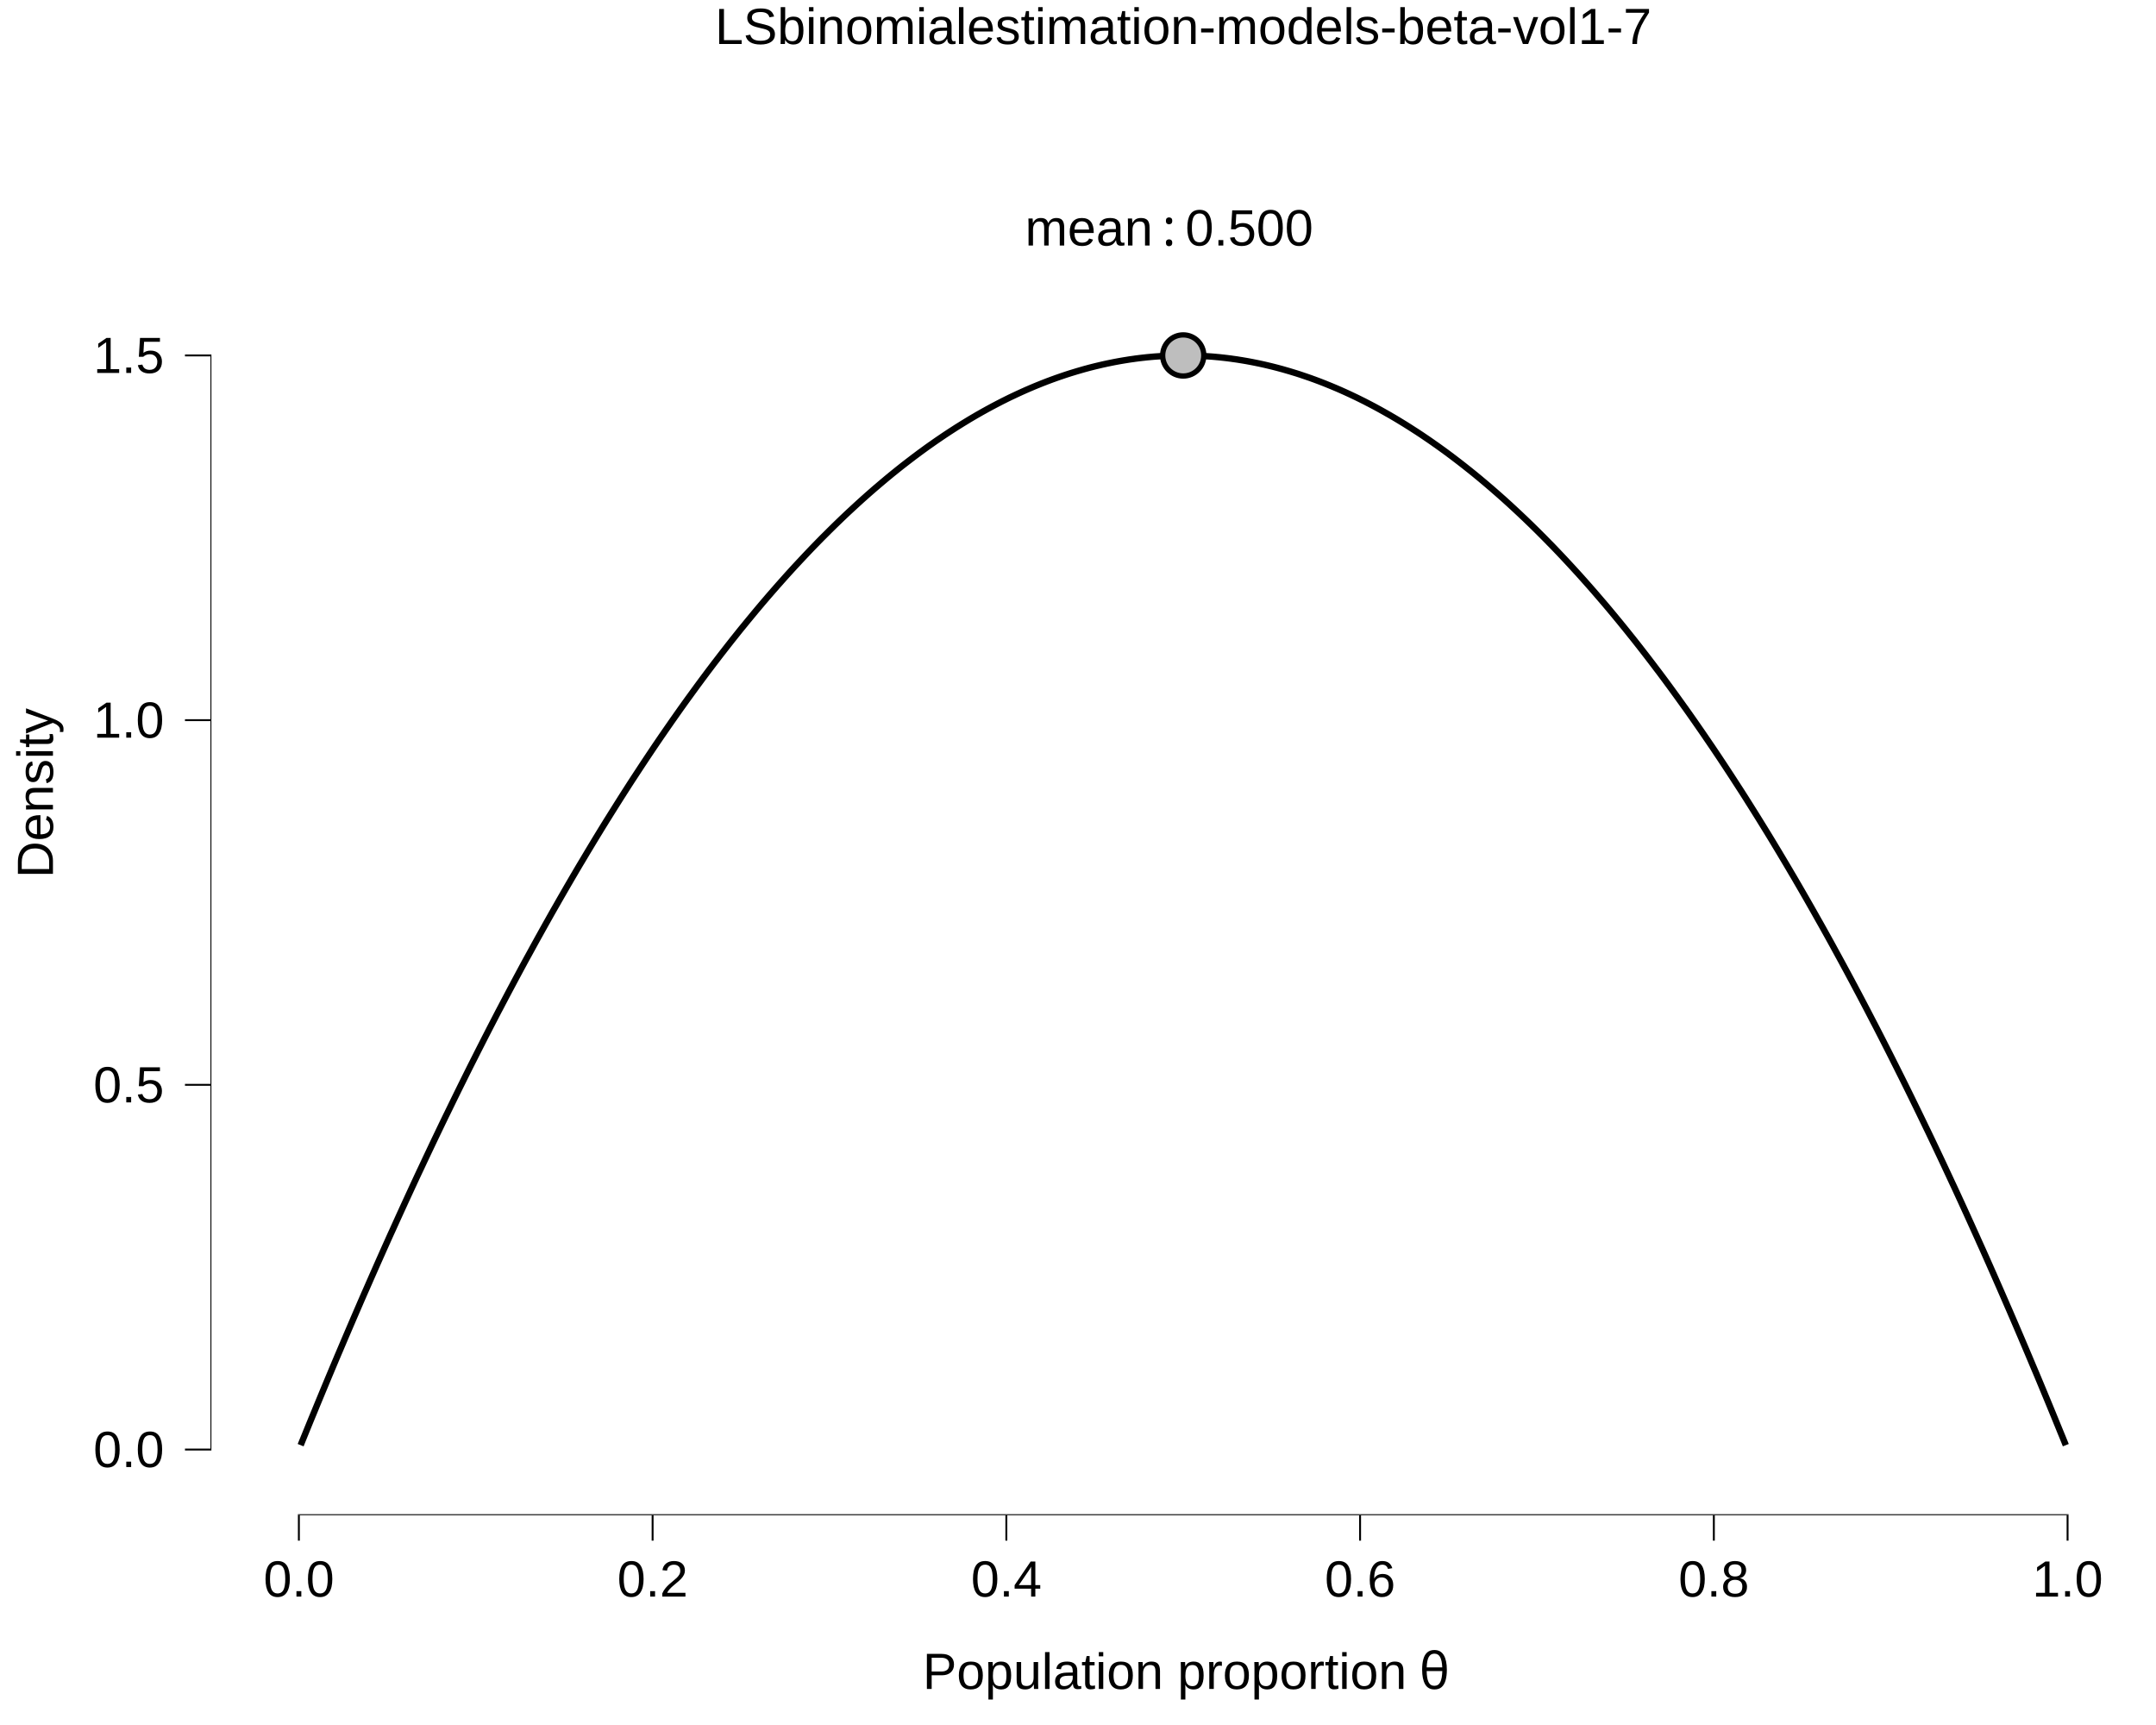
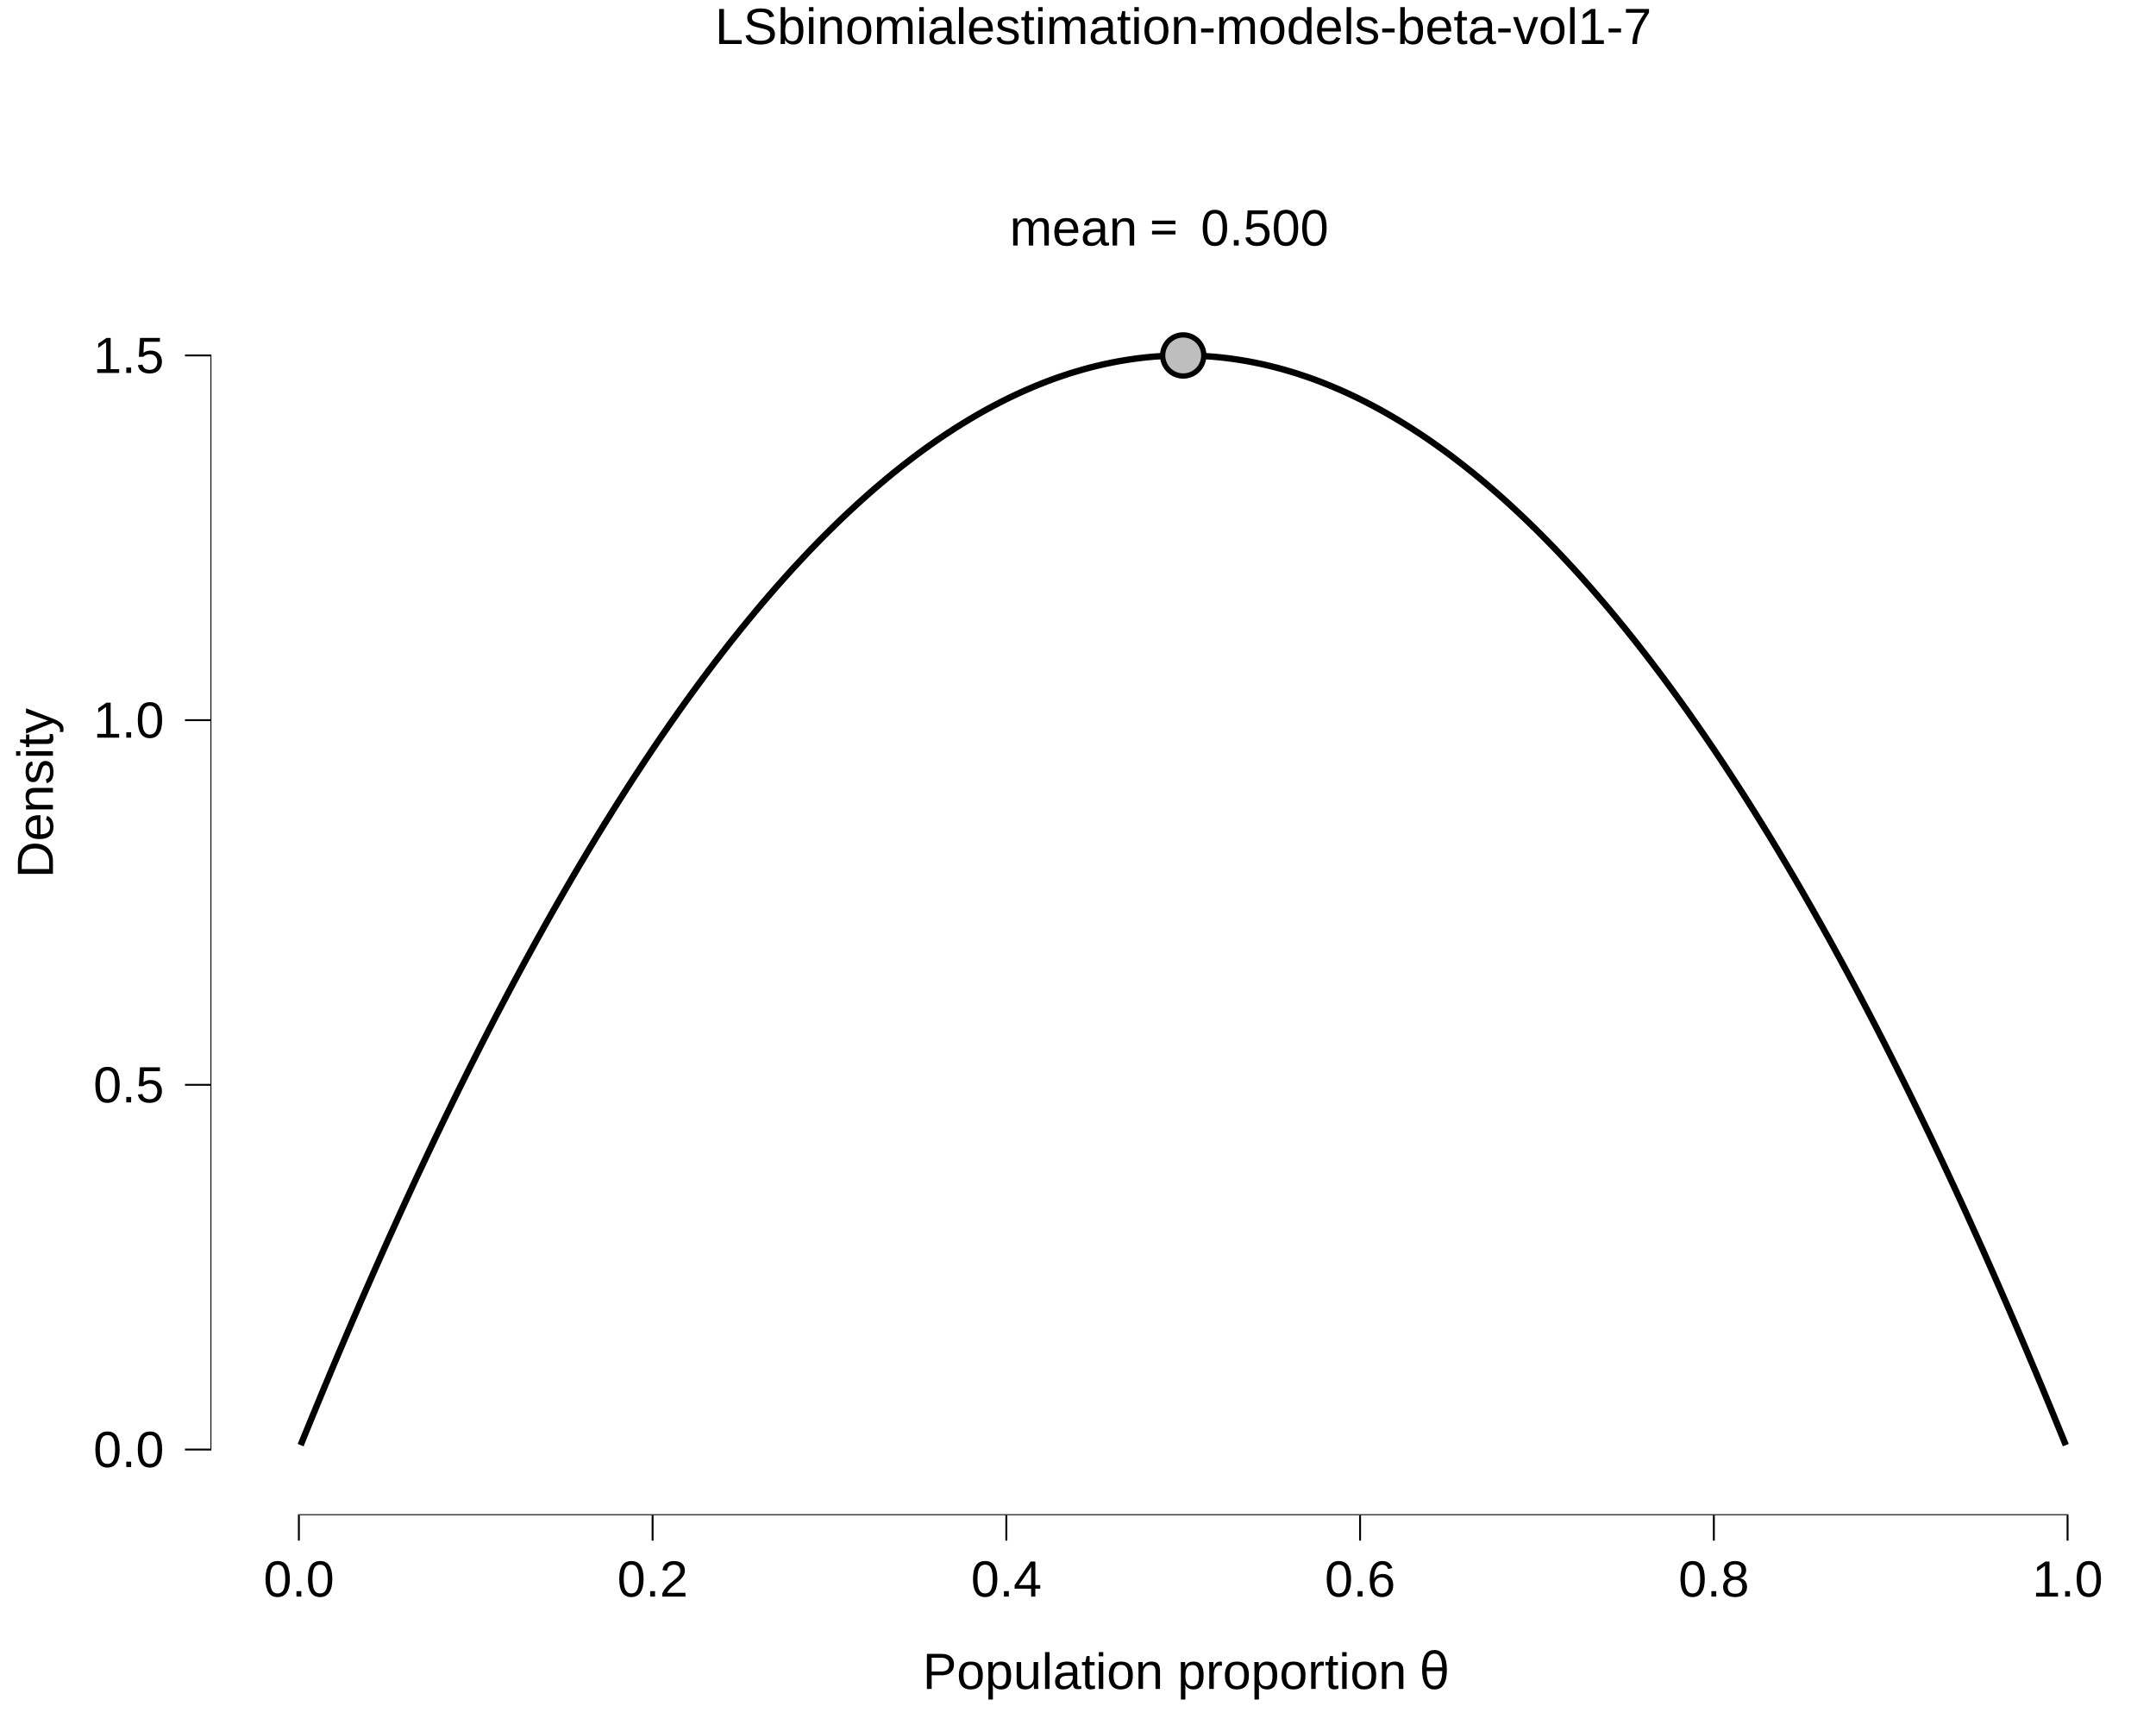
<svg xmlns="http://www.w3.org/2000/svg" viewBox="0 0 720.00 576.00">
  <defs>
    <style type="text/css">
    line, polyline, polygon, path, rect, circle {
      fill: none;
      stroke: #000000;
      stroke-linecap: round;
      stroke-linejoin: round;
      stroke-miterlimit: 10.00;
    }
  </style>
  </defs>
  <rect width="100%" height="100%" style="stroke: none; fill: #FFFFFF;" />
  <rect x="0.00" y="0.00" width="720.00" height="576.00" style="stroke-width: 10.67; stroke: none;" />
  <defs>
    <clipPath id="cpNzAuMjh8NzIwLjAwfDUwNS45NHwyMy43MA==">
      <rect x="70.28" y="23.70" width="649.72" height="482.24" />
    </clipPath>
  </defs>
  <rect x="70.28" y="23.70" width="649.72" height="482.24" style="stroke-width: 10.67; stroke: none;" clip-path="url(#cpNzAuMjh8NzIwLjAwfDUwNS45NHwyMy43MA==)" />
  <polyline points="100.40,482.56 100.99,481.10 101.58,479.65 102.17,478.20 102.76,476.75 103.35,475.31 103.94,473.86 104.54,472.42 105.13,470.99 105.72,469.55 106.31,468.12 106.90,466.70 107.49,465.27 108.08,463.85 108.67,462.43 109.26,461.01 109.85,459.60 110.44,458.19 111.03,456.78 111.62,455.38 112.21,453.98 112.80,452.58 113.40,451.18 113.99,449.79 114.58,448.40 115.17,447.01 115.76,445.63 116.35,444.25 116.94,442.87 117.53,441.50 118.12,440.12 118.71,438.76 119.30,437.39 119.89,436.03 120.48,434.66 121.07,433.31 121.66,431.95 122.26,430.60 122.85,429.25 123.44,427.91 124.03,426.56 124.62,425.22 125.21,423.89 125.80,422.55 126.39,421.22 126.98,419.89 127.57,418.57 128.16,417.24 128.75,415.92 129.34,414.61 129.93,413.29 130.52,411.98 131.12,410.68 131.71,409.37 132.30,408.07 132.89,406.77 133.48,405.47 134.07,404.18 134.66,402.89 135.25,401.60 135.84,400.32 136.43,399.04 137.02,397.76 137.61,396.48 138.20,395.21 138.79,393.94 139.38,392.67 139.97,391.41 140.57,390.15 141.16,388.89 141.75,387.63 142.34,386.38 142.93,385.13 143.52,383.89 144.11,382.64 144.70,381.40 145.29,380.16 145.88,378.93 146.47,377.70 147.06,376.47 147.65,375.24 148.24,374.02 148.83,372.80 149.43,371.58 150.02,370.37 150.61,369.16 151.20,367.95 151.79,366.74 152.38,365.54 152.97,364.34 153.56,363.14 154.15,361.95 154.74,360.76 155.33,359.57 155.92,358.38 156.51,357.20 157.10,356.02 157.69,354.85 158.29,353.67 158.88,352.50 159.47,351.33 160.06,350.17 160.65,349.01 161.24,347.85 161.83,346.69 162.42,345.54 163.01,344.39 163.60,343.24 164.19,342.10 164.78,340.96 165.37,339.82 165.96,338.68 166.55,337.55 167.15,336.42 167.74,335.29 168.33,334.17 168.92,333.05 169.51,331.93 170.10,330.82 170.69,329.71 171.28,328.60 171.87,327.49 172.46,326.39 173.05,325.29 173.64,324.19 174.23,323.09 174.82,322.00 175.41,320.91 176.00,319.83 176.60,318.75 177.19,317.67 177.78,316.59 178.37,315.51 178.96,314.44 179.55,313.37 180.14,312.31 180.73,311.25 181.32,310.19 181.91,309.13 182.50,308.08 183.09,307.03 183.68,305.98 184.27,304.93 184.86,303.89 185.46,302.85 186.05,301.82 186.64,300.78 187.23,299.75 187.82,298.73 188.41,297.70 189.00,296.68 189.59,295.66 190.18,294.65 190.77,293.63 191.36,292.62 191.95,291.62 192.54,290.61 193.13,289.61 193.72,288.61 194.32,287.62 194.91,286.63 195.50,285.64 196.09,284.65 196.68,283.67 197.27,282.69 197.86,281.71 198.45,280.73 199.04,279.76 199.63,278.79 200.22,277.83 200.81,276.86 201.40,275.90 201.99,274.95 202.58,273.99 203.18,273.04 203.77,272.09 204.36,271.15 204.95,270.21 205.54,269.27 206.13,268.33 206.72,267.40 207.31,266.46 207.90,265.54 208.49,264.61 209.08,263.69 209.67,262.77 210.26,261.85 210.85,260.94 211.44,260.03 212.04,259.12 212.63,258.22 213.22,257.32 213.81,256.42 214.40,255.52 214.99,254.63 215.58,253.74 216.17,252.85 216.76,251.97 217.35,251.09 217.94,250.21 218.53,249.33 219.12,248.46 219.71,247.59 220.30,246.73 220.89,245.86 221.49,245.00 222.08,244.14 222.67,243.29 223.26,242.44 223.85,241.59 224.44,240.74 225.03,239.90 225.62,239.06 226.21,238.22 226.80,237.39 227.39,236.55 227.98,235.73 228.57,234.90 229.16,234.08 229.75,233.26 230.35,232.44 230.94,231.63 231.53,230.82 232.12,230.01 232.71,229.20 233.30,228.40 233.89,227.60 234.48,226.80 235.07,226.01 235.66,225.22 236.25,224.43 236.84,223.65 237.43,222.87 238.02,222.09 238.61,221.31 239.21,220.54 239.80,219.77 240.39,219.00 240.98,218.24 241.57,217.48 242.16,216.72 242.75,215.96 243.34,215.21 243.93,214.46 244.52,213.71 245.11,212.97 245.70,212.23 246.29,211.49 246.88,210.75 247.47,210.02 248.07,209.29 248.66,208.57 249.25,207.84 249.84,207.12 250.43,206.41 251.02,205.69 251.61,204.98 252.20,204.27 252.79,203.56 253.38,202.86 253.97,202.16 254.56,201.46 255.15,200.77 255.74,200.08 256.33,199.39 256.92,198.71 257.52,198.02 258.11,197.34 258.70,196.67 259.29,195.99 259.88,195.32 260.47,194.66 261.06,193.99 261.65,193.33 262.24,192.67 262.83,192.01 263.42,191.36 264.01,190.71 264.60,190.06 265.19,189.42 265.78,188.78 266.38,188.14 266.97,187.50 267.56,186.87 268.15,186.24 268.74,185.61 269.33,184.99 269.92,184.37 270.51,183.75 271.10,183.13 271.69,182.52 272.28,181.91 272.87,181.31 273.46,180.70 274.05,180.10 274.64,179.50 275.24,178.91 275.83,178.32 276.42,177.73 277.01,177.14 277.60,176.56 278.19,175.98 278.78,175.40 279.37,174.83 279.96,174.26 280.55,173.69 281.14,173.12 281.73,172.56 282.32,172.00 282.91,171.44 283.50,170.89 284.10,170.34 284.69,169.79 285.28,169.25 285.87,168.70 286.46,168.16 287.05,167.63 287.64,167.09 288.23,166.56 288.82,166.04 289.41,165.51 290.00,164.99 290.59,164.47 291.18,163.96 291.77,163.44 292.36,162.93 292.96,162.43 293.55,161.92 294.14,161.42 294.73,160.92 295.32,160.43 295.91,159.93 296.50,159.44 297.09,158.96 297.68,158.47 298.27,157.99 298.86,157.52 299.45,157.04 300.04,156.57 300.63,156.10 301.22,155.63 301.81,155.17 302.41,154.71 303.00,154.25 303.59,153.80 304.18,153.35 304.77,152.90 305.36,152.45 305.95,152.01 306.54,151.57 307.13,151.13 307.72,150.70 308.31,150.27 308.90,149.84 309.49,149.41 310.08,148.99 310.67,148.57 311.27,148.16 311.86,147.74 312.45,147.33 313.04,146.92 313.63,146.52 314.22,146.12 314.81,145.72 315.40,145.32 315.99,144.93 316.58,144.54 317.17,144.15 317.76,143.77 318.35,143.39 318.94,143.01 319.53,142.63 320.13,142.26 320.72,141.89 321.31,141.52 321.90,141.16 322.49,140.80 323.08,140.44 323.67,140.08 324.26,139.73 324.85,139.38 325.44,139.04 326.03,138.69 326.62,138.35 327.21,138.02 327.80,137.68 328.39,137.35 328.99,137.02 329.58,136.69 330.17,136.37 330.76,136.05 331.35,135.73 331.94,135.42 332.53,135.11 333.12,134.80 333.71,134.50 334.30,134.19 334.89,133.89 335.48,133.60 336.07,133.30 336.66,133.01 337.25,132.72 337.84,132.44 338.44,132.16 339.03,131.88 339.62,131.60 340.21,131.33 340.80,131.06 341.39,130.79 341.98,130.53 342.57,130.26 343.16,130.01 343.75,129.75 344.34,129.50 344.93,129.25 345.52,129.00 346.11,128.76 346.70,128.52 347.30,128.28 347.89,128.04 348.48,127.81 349.07,127.58 349.66,127.35 350.25,127.13 350.84,126.91 351.43,126.69 352.02,126.48 352.61,126.26 353.20,126.06 353.79,125.85 354.38,125.65 354.97,125.45 355.56,125.25 356.16,125.05 356.75,124.86 357.34,124.67 357.93,124.49 358.52,124.31 359.11,124.13 359.70,123.95 360.29,123.78 360.88,123.61 361.47,123.44 362.06,123.27 362.65,123.11 363.24,122.95 363.83,122.79 364.42,122.64 365.02,122.49 365.61,122.34 366.20,122.20 366.79,122.06 367.38,121.92 367.97,121.78 368.56,121.65 369.15,121.52 369.74,121.39 370.33,121.27 370.92,121.15 371.51,121.03 372.10,120.91 372.69,120.80 373.28,120.69 373.88,120.58 374.47,120.48 375.06,120.38 375.65,120.28 376.24,120.19 376.83,120.09 377.42,120.00 378.01,119.92 378.60,119.84 379.19,119.75 379.78,119.68 380.37,119.60 380.96,119.53 381.55,119.46 382.14,119.40 382.73,119.33 383.33,119.27 383.92,119.22 384.51,119.16 385.10,119.11 385.69,119.06 386.28,119.02 386.87,118.98 387.46,118.94 388.05,118.90 388.64,118.87 389.23,118.84 389.82,118.81 390.41,118.78 391.00,118.76 391.59,118.74 392.19,118.73 392.78,118.71 393.37,118.70 393.96,118.70 394.55,118.69 395.14,118.69 395.73,118.69 396.32,118.70 396.91,118.70 397.50,118.71 398.09,118.73 398.68,118.74 399.27,118.76 399.86,118.78 400.45,118.81 401.05,118.84 401.64,118.87 402.23,118.90 402.82,118.94 403.41,118.98 404.00,119.02 404.59,119.06 405.18,119.11 405.77,119.16 406.36,119.22 406.95,119.27 407.54,119.33 408.13,119.40 408.72,119.46 409.31,119.53 409.91,119.60 410.50,119.68 411.09,119.75 411.68,119.84 412.27,119.92 412.86,120.00 413.45,120.09 414.04,120.19 414.63,120.28 415.22,120.38 415.81,120.48 416.40,120.58 416.99,120.69 417.58,120.80 418.17,120.91 418.76,121.03 419.36,121.15 419.95,121.27 420.54,121.39 421.13,121.52 421.72,121.65 422.31,121.78 422.90,121.92 423.49,122.06 424.08,122.20 424.67,122.34 425.26,122.49 425.85,122.64 426.44,122.79 427.03,122.95 427.62,123.11 428.22,123.27 428.81,123.44 429.40,123.61 429.99,123.78 430.58,123.95 431.17,124.13 431.76,124.31 432.35,124.49 432.94,124.67 433.53,124.86 434.12,125.05 434.71,125.25 435.30,125.45 435.89,125.65 436.48,125.85 437.08,126.06 437.67,126.26 438.26,126.48 438.85,126.69 439.44,126.91 440.03,127.13 440.62,127.35 441.21,127.58 441.80,127.81 442.39,128.04 442.98,128.28 443.57,128.52 444.16,128.76 444.75,129.00 445.34,129.25 445.94,129.50 446.53,129.75 447.12,130.01 447.71,130.26 448.30,130.53 448.89,130.79 449.48,131.06 450.07,131.33 450.66,131.60 451.25,131.88 451.84,132.16 452.43,132.44 453.02,132.72 453.61,133.01 454.20,133.30 454.80,133.60 455.39,133.89 455.98,134.19 456.57,134.50 457.16,134.80 457.75,135.11 458.34,135.42 458.93,135.73 459.52,136.05 460.11,136.37 460.70,136.69 461.29,137.02 461.88,137.35 462.47,137.68 463.06,138.02 463.65,138.35 464.25,138.69 464.84,139.04 465.43,139.38 466.02,139.73 466.61,140.08 467.20,140.44 467.79,140.80 468.38,141.16 468.97,141.52 469.56,141.89 470.15,142.26 470.74,142.63 471.33,143.01 471.92,143.39 472.51,143.77 473.11,144.15 473.70,144.54 474.29,144.93 474.88,145.32 475.47,145.72 476.06,146.12 476.65,146.52 477.24,146.92 477.83,147.33 478.42,147.74 479.01,148.16 479.60,148.57 480.19,148.99 480.78,149.41 481.37,149.84 481.97,150.27 482.56,150.70 483.15,151.13 483.74,151.57 484.33,152.01 484.92,152.45 485.51,152.90 486.10,153.35 486.69,153.80 487.28,154.25 487.87,154.71 488.46,155.17 489.05,155.63 489.64,156.10 490.23,156.57 490.83,157.04 491.42,157.52 492.01,157.99 492.60,158.47 493.19,158.96 493.78,159.44 494.37,159.93 494.96,160.43 495.55,160.92 496.14,161.42 496.73,161.92 497.32,162.43 497.91,162.93 498.50,163.44 499.09,163.96 499.68,164.47 500.28,164.99 500.87,165.51 501.46,166.04 502.05,166.56 502.64,167.09 503.23,167.63 503.82,168.16 504.41,168.70 505.00,169.25 505.59,169.79 506.18,170.34 506.77,170.89 507.36,171.44 507.95,172.00 508.54,172.56 509.14,173.12 509.73,173.69 510.32,174.26 510.91,174.83 511.50,175.40 512.09,175.98 512.68,176.56 513.27,177.14 513.86,177.73 514.45,178.32 515.04,178.91 515.63,179.50 516.22,180.10 516.81,180.70 517.40,181.31 518.00,181.91 518.59,182.52 519.18,183.13 519.77,183.75 520.36,184.37 520.95,184.99 521.54,185.61 522.13,186.24 522.72,186.87 523.31,187.50 523.90,188.14 524.49,188.78 525.08,189.42 525.67,190.06 526.26,190.71 526.86,191.36 527.45,192.01 528.04,192.67 528.63,193.33 529.22,193.99 529.81,194.66 530.40,195.32 530.99,195.99 531.58,196.67 532.17,197.34 532.76,198.02 533.35,198.71 533.94,199.39 534.53,200.08 535.12,200.77 535.72,201.46 536.31,202.16 536.90,202.86 537.49,203.56 538.08,204.27 538.67,204.98 539.26,205.69 539.85,206.41 540.44,207.12 541.03,207.84 541.62,208.57 542.21,209.29 542.80,210.02 543.39,210.75 543.98,211.49 544.57,212.23 545.17,212.97 545.76,213.71 546.35,214.46 546.94,215.21 547.53,215.96 548.12,216.72 548.71,217.48 549.30,218.24 549.89,219.00 550.48,219.77 551.07,220.54 551.66,221.31 552.25,222.09 552.84,222.87 553.43,223.65 554.03,224.43 554.62,225.22 555.21,226.01 555.80,226.80 556.39,227.60 556.98,228.40 557.57,229.20 558.16,230.01 558.75,230.82 559.34,231.63 559.93,232.44 560.52,233.26 561.11,234.08 561.70,234.90 562.29,235.73 562.89,236.55 563.48,237.39 564.07,238.22 564.66,239.06 565.25,239.90 565.84,240.74 566.43,241.59 567.02,242.44 567.61,243.29 568.20,244.14 568.79,245.00 569.38,245.86 569.97,246.73 570.56,247.59 571.15,248.46 571.75,249.33 572.34,250.21 572.93,251.09 573.52,251.97 574.11,252.85 574.70,253.74 575.29,254.63 575.88,255.52 576.47,256.42 577.06,257.32 577.65,258.22 578.24,259.12 578.83,260.03 579.42,260.94 580.01,261.85 580.60,262.77 581.20,263.69 581.79,264.61 582.38,265.54 582.97,266.46 583.56,267.40 584.15,268.33 584.74,269.27 585.33,270.21 585.92,271.15 586.51,272.09 587.10,273.04 587.69,273.99 588.28,274.95 588.87,275.90 589.46,276.86 590.06,277.83 590.65,278.79 591.24,279.76 591.83,280.73 592.42,281.71 593.01,282.69 593.60,283.67 594.19,284.65 594.78,285.64 595.37,286.63 595.96,287.62 596.55,288.61 597.14,289.61 597.73,290.61 598.32,291.62 598.92,292.62 599.51,293.63 600.10,294.65 600.69,295.66 601.28,296.68 601.87,297.70 602.46,298.73 603.05,299.75 603.64,300.78 604.23,301.82 604.82,302.85 605.41,303.89 606.00,304.93 606.59,305.98 607.18,307.03 607.78,308.08 608.37,309.13 608.96,310.19 609.55,311.25 610.14,312.31 610.73,313.37 611.32,314.44 611.91,315.51 612.50,316.59 613.09,317.67 613.68,318.75 614.27,319.83 614.86,320.91 615.45,322.00 616.04,323.09 616.64,324.19 617.23,325.29 617.82,326.39 618.41,327.49 619.00,328.60 619.59,329.71 620.18,330.82 620.77,331.93 621.36,333.05 621.95,334.17 622.54,335.29 623.13,336.42 623.72,337.55 624.31,338.68 624.90,339.82 625.49,340.96 626.09,342.10 626.68,343.24 627.27,344.39 627.86,345.54 628.45,346.69 629.04,347.85 629.63,349.01 630.22,350.17 630.81,351.33 631.40,352.50 631.99,353.67 632.58,354.85 633.17,356.02 633.76,357.20 634.35,358.38 634.95,359.57 635.54,360.76 636.13,361.95 636.72,363.14 637.31,364.34 637.90,365.54 638.49,366.74 639.08,367.95 639.67,369.16 640.26,370.37 640.85,371.58 641.44,372.80 642.03,374.02 642.62,375.24 643.21,376.47 643.81,377.70 644.40,378.93 644.99,380.16 645.58,381.40 646.17,382.64 646.76,383.89 647.35,385.13 647.94,386.38 648.53,387.63 649.12,388.89 649.71,390.15 650.30,391.41 650.89,392.67 651.48,393.94 652.07,395.21 652.67,396.48 653.26,397.76 653.85,399.04 654.44,400.32 655.03,401.60 655.62,402.89 656.21,404.18 656.80,405.47 657.39,406.77 657.98,408.07 658.57,409.37 659.16,410.68 659.75,411.98 660.34,413.29 660.93,414.61 661.52,415.92 662.12,417.24 662.71,418.57 663.30,419.89 663.89,421.22 664.48,422.55 665.07,423.89 665.66,425.22 666.25,426.56 666.84,427.91 667.43,429.25 668.02,430.60 668.61,431.95 669.20,433.31 669.79,434.66 670.38,436.03 670.98,437.39 671.57,438.76 672.16,440.12 672.75,441.50 673.34,442.87 673.93,444.25 674.52,445.63 675.11,447.01 675.70,448.40 676.29,449.79 676.88,451.18 677.47,452.58 678.06,453.98 678.65,455.38 679.24,456.78 679.84,458.19 680.43,459.60 681.02,461.01 681.61,462.43 682.20,463.85 682.79,465.27 683.38,466.70 683.97,468.12 684.56,469.55 685.15,470.99 685.74,472.42 686.33,473.86 686.92,475.31 687.51,476.75 688.10,478.20 688.70,479.65 689.29,481.10 689.88,482.56 " style="stroke-width: 2.13; stroke-linecap: butt;" clip-path="url(#cpNzAuMjh8NzIwLjAwfDUwNS45NHwyMy43MA==)" />
  <g clip-path="url(#cpNzAuMjh8NzIwLjAwfDUwNS45NHwyMy43MA==)">
-     <text x="342.30" y="81.98" style="font-size: 17.07px; font-family: Liberation Sans;" textLength="42.67px" lengthAdjust="spacingAndGlyphs">mean</text>
+     <text x="337.16" y="81.98" style="font-size: 17.07px; font-family: Liberation Sans;" textLength="42.67px" lengthAdjust="spacingAndGlyphs">mean</text>
  </g>
  <g clip-path="url(#cpNzAuMjh8NzIwLjAwfDUwNS45NHwyMy43MA==)">
-     <text x="388.13" y="81.98" style="font-size: 17.07px; font-family: Symbola;" textLength="4.55px" lengthAdjust="spacingAndGlyphs">:</text>
+     <text x="383.78" y="81.98" style="font-size: 17.07px; font-family: Symbola;" textLength="13.25px" lengthAdjust="spacingAndGlyphs">=</text>
  </g>
  <g clip-path="url(#cpNzAuMjh8NzIwLjAwfDUwNS45NHwyMy43MA==)">
-     <text x="395.84" y="81.98" style="font-size: 17.07px; font-family: Liberation Sans;" textLength="52.14px" lengthAdjust="spacingAndGlyphs"> 0.500 </text>
+     <text x="400.98" y="81.98" style="font-size: 17.07px; font-family: Liberation Sans;" textLength="52.14px" lengthAdjust="spacingAndGlyphs"> 0.500 </text>
  </g>
  <circle cx="395.14" cy="118.69" r="5.15pt" style="stroke-width: 1.77; fill: #BEBEBE;" clip-path="url(#cpNzAuMjh8NzIwLjAwfDUwNS45NHwyMy43MA==)" />
  <line x1="99.49" y1="505.94" x2="690.79" y2="505.94" style="stroke-width: 0.64; stroke-linecap: butt;" clip-path="url(#cpNzAuMjh8NzIwLjAwfDUwNS45NHwyMy43MA==)" />
  <line x1="70.28" y1="484.34" x2="70.28" y2="118.37" style="stroke-width: 0.64; stroke-linecap: butt;" clip-path="url(#cpNzAuMjh8NzIwLjAwfDUwNS45NHwyMy43MA==)" />
  <rect x="70.28" y="23.70" width="649.72" height="482.24" style="stroke-width: 0.00; stroke: none;" clip-path="url(#cpNzAuMjh8NzIwLjAwfDUwNS45NHwyMy43MA==)" />
  <defs>
    <clipPath id="cpMC4wMHw3MjAuMDB8NTc2LjAwfDAuMDA=">
      <rect x="0.00" y="0.00" width="720.00" height="576.00" />
    </clipPath>
  </defs>
  <polyline points="70.28,505.94 70.28,23.70 " style="stroke-width: 0.00; stroke: none; stroke-linecap: butt;" clip-path="url(#cpMC4wMHw3MjAuMDB8NTc2LjAwfDAuMDA=)" />
  <g clip-path="url(#cpMC4wMHw3MjAuMDB8NTc2LjAwfDAuMDA=)">
    <text x="31.17" y="489.87" style="font-size: 17.00px; font-family: Liberation Sans;" textLength="23.62px" lengthAdjust="spacingAndGlyphs">0.0</text>
  </g>
  <g clip-path="url(#cpMC4wMHw3MjAuMDB8NTc2LjAwfDAuMDA=)">
    <text x="31.17" y="368.10" style="font-size: 17.00px; font-family: Liberation Sans;" textLength="23.62px" lengthAdjust="spacingAndGlyphs">0.5</text>
  </g>
  <g clip-path="url(#cpMC4wMHw3MjAuMDB8NTc2LjAwfDAuMDA=)">
    <text x="31.17" y="246.32" style="font-size: 17.00px; font-family: Liberation Sans;" textLength="23.62px" lengthAdjust="spacingAndGlyphs">1.0</text>
  </g>
  <g clip-path="url(#cpMC4wMHw3MjAuMDB8NTc2LjAwfDAuMDA=)">
    <text x="31.17" y="124.54" style="font-size: 17.00px; font-family: Liberation Sans;" textLength="23.62px" lengthAdjust="spacingAndGlyphs">1.5</text>
  </g>
  <polyline points="61.77,484.02 70.28,484.02 " style="stroke-width: 0.64; stroke-linecap: butt;" clip-path="url(#cpMC4wMHw3MjAuMDB8NTc2LjAwfDAuMDA=)" />
  <polyline points="61.77,362.24 70.28,362.24 " style="stroke-width: 0.64; stroke-linecap: butt;" clip-path="url(#cpMC4wMHw3MjAuMDB8NTc2LjAwfDAuMDA=)" />
  <polyline points="61.77,240.47 70.28,240.47 " style="stroke-width: 0.64; stroke-linecap: butt;" clip-path="url(#cpMC4wMHw3MjAuMDB8NTc2LjAwfDAuMDA=)" />
  <polyline points="61.77,118.69 70.28,118.69 " style="stroke-width: 0.64; stroke-linecap: butt;" clip-path="url(#cpMC4wMHw3MjAuMDB8NTc2LjAwfDAuMDA=)" />
  <polyline points="70.28,505.94 720.00,505.94 " style="stroke-width: 0.00; stroke: none; stroke-linecap: butt;" clip-path="url(#cpMC4wMHw3MjAuMDB8NTc2LjAwfDAuMDA=)" />
  <polyline points="99.81,514.44 99.81,505.94 " style="stroke-width: 0.64; stroke-linecap: butt;" clip-path="url(#cpMC4wMHw3MjAuMDB8NTc2LjAwfDAuMDA=)" />
  <polyline points="217.94,514.44 217.94,505.94 " style="stroke-width: 0.64; stroke-linecap: butt;" clip-path="url(#cpMC4wMHw3MjAuMDB8NTc2LjAwfDAuMDA=)" />
  <polyline points="336.07,514.44 336.07,505.94 " style="stroke-width: 0.64; stroke-linecap: butt;" clip-path="url(#cpMC4wMHw3MjAuMDB8NTc2LjAwfDAuMDA=)" />
  <polyline points="454.20,514.44 454.20,505.94 " style="stroke-width: 0.64; stroke-linecap: butt;" clip-path="url(#cpMC4wMHw3MjAuMDB8NTc2LjAwfDAuMDA=)" />
  <polyline points="572.34,514.44 572.34,505.94 " style="stroke-width: 0.64; stroke-linecap: butt;" clip-path="url(#cpMC4wMHw3MjAuMDB8NTc2LjAwfDAuMDA=)" />
  <polyline points="690.47,514.44 690.47,505.94 " style="stroke-width: 0.64; stroke-linecap: butt;" clip-path="url(#cpMC4wMHw3MjAuMDB8NTc2LjAwfDAuMDA=)" />
  <g clip-path="url(#cpMC4wMHw3MjAuMDB8NTc2LjAwfDAuMDA=)">
    <text x="88.00" y="533.12" style="font-size: 17.00px; font-family: Liberation Sans;" textLength="23.62px" lengthAdjust="spacingAndGlyphs">0.0</text>
  </g>
  <g clip-path="url(#cpMC4wMHw3MjAuMDB8NTc2LjAwfDAuMDA=)">
    <text x="206.13" y="533.12" style="font-size: 17.00px; font-family: Liberation Sans;" textLength="23.62px" lengthAdjust="spacingAndGlyphs">0.2</text>
  </g>
  <g clip-path="url(#cpMC4wMHw3MjAuMDB8NTc2LjAwfDAuMDA=)">
    <text x="324.26" y="533.12" style="font-size: 17.00px; font-family: Liberation Sans;" textLength="23.62px" lengthAdjust="spacingAndGlyphs">0.4</text>
  </g>
  <g clip-path="url(#cpMC4wMHw3MjAuMDB8NTc2LjAwfDAuMDA=)">
    <text x="442.39" y="533.12" style="font-size: 17.00px; font-family: Liberation Sans;" textLength="23.62px" lengthAdjust="spacingAndGlyphs">0.6</text>
  </g>
  <g clip-path="url(#cpMC4wMHw3MjAuMDB8NTc2LjAwfDAuMDA=)">
    <text x="560.52" y="533.12" style="font-size: 17.00px; font-family: Liberation Sans;" textLength="23.62px" lengthAdjust="spacingAndGlyphs">0.8</text>
  </g>
  <g clip-path="url(#cpMC4wMHw3MjAuMDB8NTc2LjAwfDAuMDA=)">
    <text x="678.65" y="533.12" style="font-size: 17.00px; font-family: Liberation Sans;" textLength="23.62px" lengthAdjust="spacingAndGlyphs">1.0</text>
  </g>
  <g clip-path="url(#cpMC4wMHw3MjAuMDB8NTc2LjAwfDAuMDA=)">
    <text x="308.15" y="563.96" style="font-size: 17.00px; font-family: Liberation Sans;" textLength="161.59px" lengthAdjust="spacingAndGlyphs">Population proportion</text>
  </g>
  <g clip-path="url(#cpMC4wMHw3MjAuMDB8NTc2LjAwfDAuMDA=)">
    <text x="469.74" y="563.96" style="font-size: 17.00px; font-family: Symbola;" textLength="4.25px" lengthAdjust="spacingAndGlyphs"> </text>
  </g>
  <g clip-path="url(#cpMC4wMHw3MjAuMDB8NTc2LjAwfDAuMDA=)">
    <text x="473.99" y="563.96" style="font-size: 17.00px; font-family: Symbola;" textLength="8.14px" lengthAdjust="spacingAndGlyphs">θ</text>
  </g>
  <g clip-path="url(#cpMC4wMHw3MjAuMDB8NTc2LjAwfDAuMDA=)">
    <text transform="translate(17.68,293.17) rotate(-90)" style="font-size: 17.00px; font-family: Liberation Sans;" textLength="56.69px" lengthAdjust="spacingAndGlyphs">Density</text>
  </g>
  <g clip-path="url(#cpMC4wMHw3MjAuMDB8NTc2LjAwfDAuMDA=)">
    <text x="238.78" y="14.69" style="font-size: 17.00px; font-family: Liberation Sans;" textLength="312.72px" lengthAdjust="spacingAndGlyphs">LSbinomialestimation-models-beta-vol1-7</text>
  </g>
</svg>
